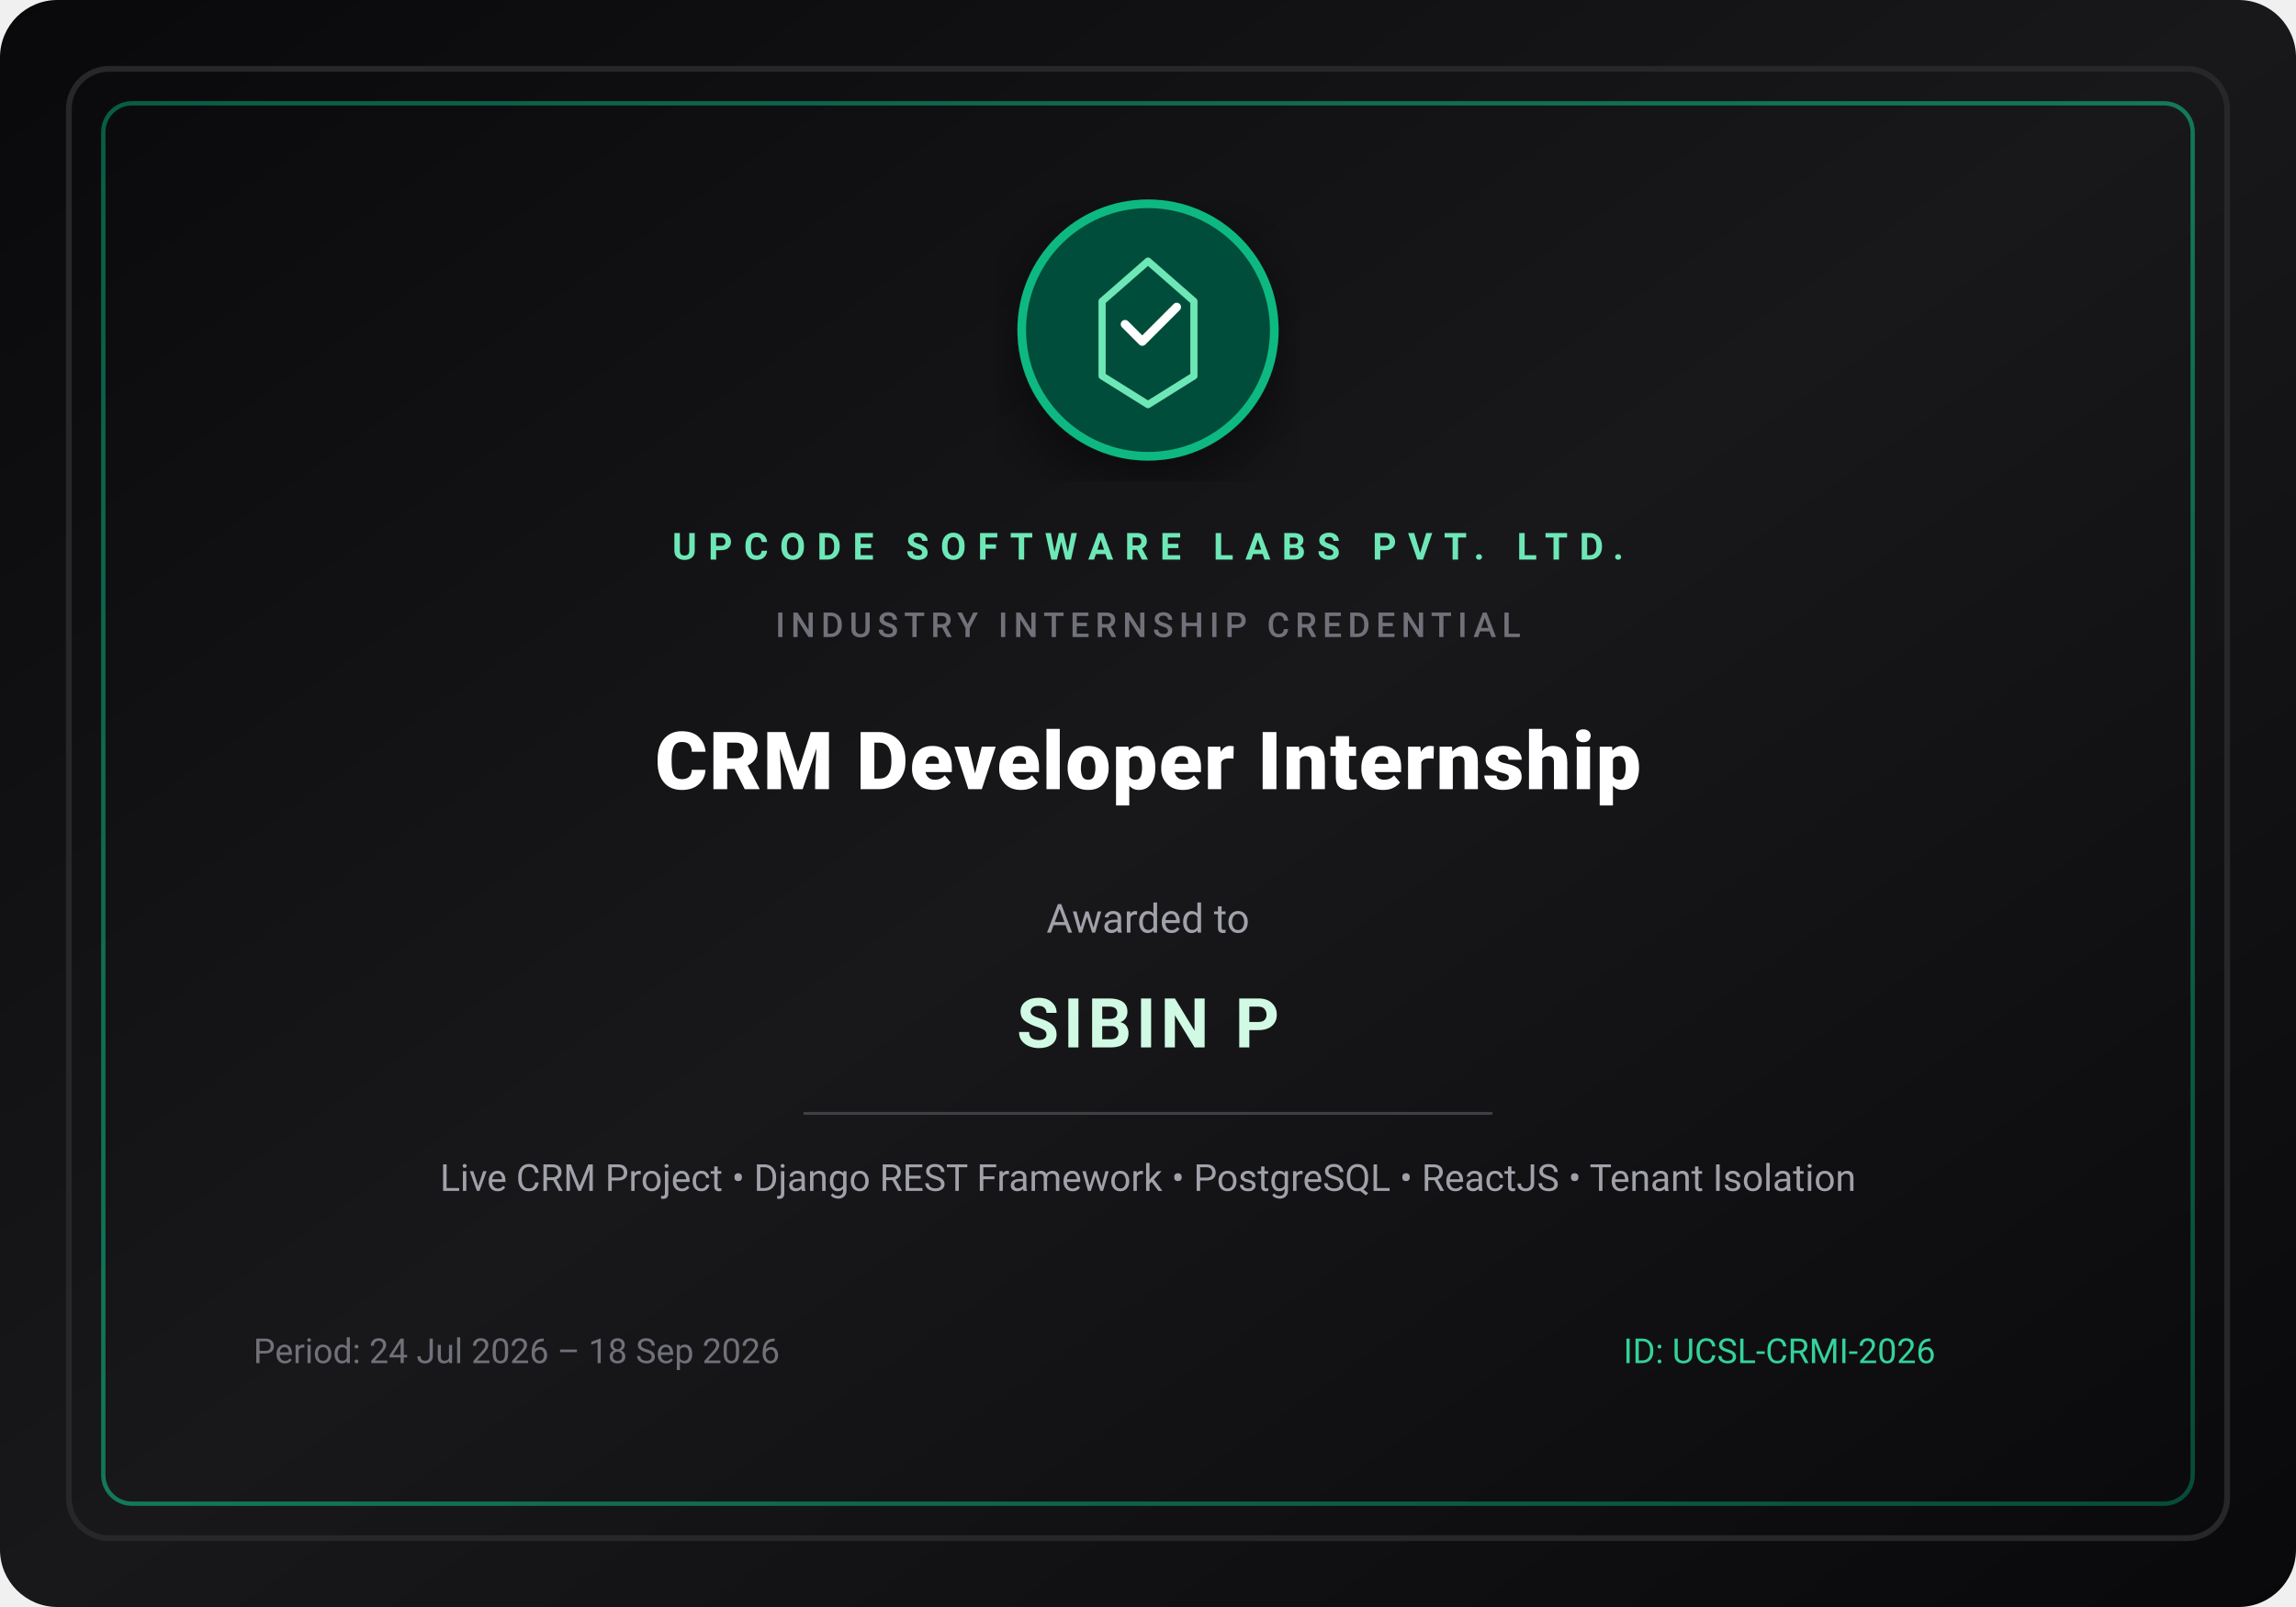
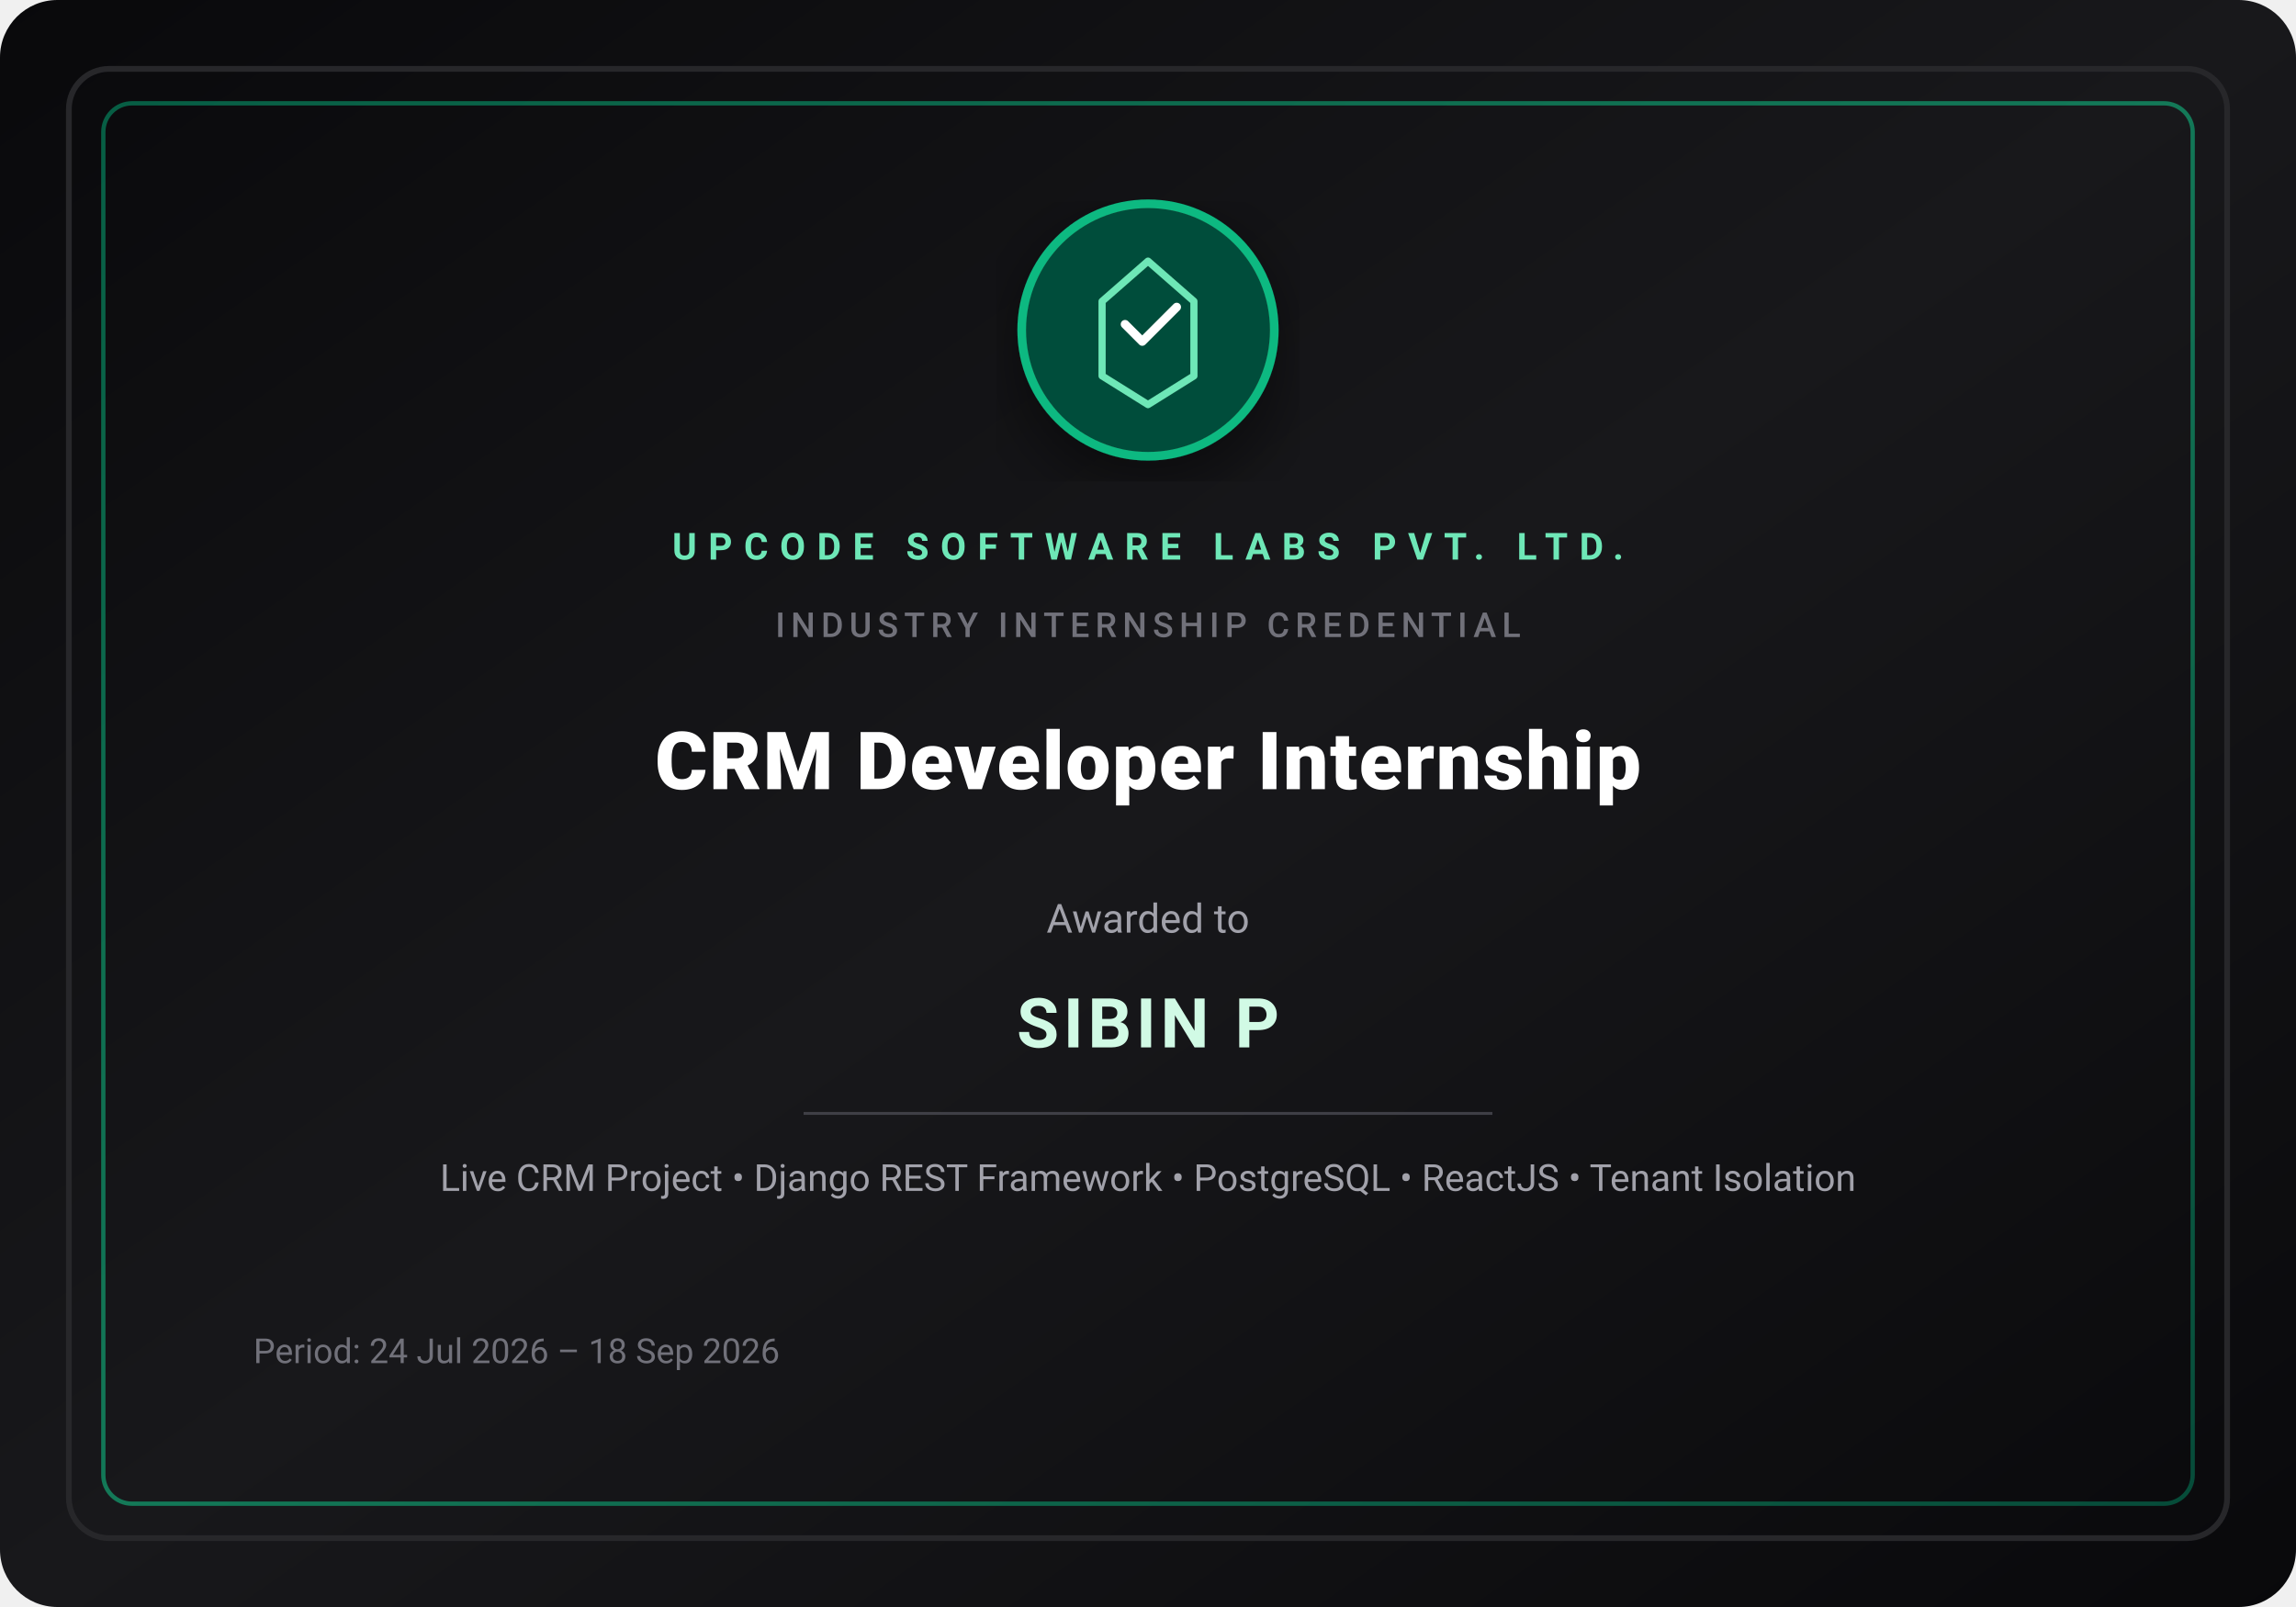
<svg xmlns="http://www.w3.org/2000/svg" viewBox="0 0 800 560" width="100%" height="100%">
  <defs>
    <linearGradient id="gradBg" x1="0%" y1="0%" x2="100%" y2="100%">
      <stop offset="0%" stop-color="#09090b" />
      <stop offset="50%" stop-color="#18181b" />
      <stop offset="100%" stop-color="#09090b" />
    </linearGradient>
    <linearGradient id="crmGrad" x1="0%" y1="0%" x2="100%" y2="100%">
      <stop offset="0%" stop-color="#059669" />
      <stop offset="50%" stop-color="#10b981" />
      <stop offset="100%" stop-color="#047857" />
    </linearGradient>
    <filter id="shadow" x="-10%" y="-10%" width="120%" height="120%">
      <feDropShadow dx="0" dy="8" stdDeviation="12" flood-color="#000000" flood-opacity="0.5" />
    </filter>
  </defs>
  <rect width="800" height="560" rx="20" fill="url(#gradBg)" />
  <rect x="24" y="24" width="752" height="512" rx="14" fill="none" stroke="#27272a" stroke-width="2" />
  <rect x="36" y="36" width="728" height="488" rx="10" fill="none" stroke="url(#crmGrad)" stroke-width="1.5" stroke-opacity="0.6" />
  <g transform="translate(400, 115)" filter="url(#shadow)">
    <circle r="44" fill="#064e3b" stroke="#10b981" stroke-width="3" />
    <path d="M-16 -10 L0 -24 L16 -10 L16 16 L0 26 L-16 16 Z" fill="none" stroke="#6ee7b7" stroke-width="2.5" stroke-linejoin="round" />
    <path d="M-8 -2 L-2 4 L10 -8" fill="none" stroke="#ffffff" stroke-width="3" stroke-linecap="round" stroke-linejoin="round" />
  </g>
  <text x="400" y="195" font-family="-apple-system, BlinkMacSystemFont, 'Segoe UI', Roboto, sans-serif" font-size="13" font-weight="700" letter-spacing="4" fill="#6ee7b7" text-anchor="middle">UPCODE SOFTWARE LABS PVT. LTD.</text>
  <text x="400" y="222" font-family="-apple-system, BlinkMacSystemFont, 'Segoe UI', Roboto, sans-serif" font-size="12" font-weight="500" letter-spacing="2" fill="#71717a" text-anchor="middle">INDUSTRY INTERNSHIP CREDENTIAL</text>
  <text x="400" y="275" font-family="-apple-system, BlinkMacSystemFont, 'Segoe UI', Roboto, sans-serif" font-size="28" font-weight="800" letter-spacing="0.5" fill="#ffffff" text-anchor="middle">CRM Developer Internship</text>
  <text x="400" y="325" font-family="-apple-system, BlinkMacSystemFont, 'Segoe UI', Roboto, sans-serif" font-size="14" fill="#a1a1aa" text-anchor="middle">Awarded to</text>
  <text x="400" y="365" font-family="-apple-system, BlinkMacSystemFont, 'Segoe UI', Roboto, sans-serif" font-size="24" font-weight="700" letter-spacing="1.5" fill="#d1fae5" text-anchor="middle">SIBIN P</text>
  <line x1="280" y1="388" x2="520" y2="388" stroke="#3f3f46" stroke-width="1" />
  <text x="400" y="415" font-family="-apple-system, BlinkMacSystemFont, 'Segoe UI', Roboto, sans-serif" font-size="13" fill="#a1a1aa" text-anchor="middle">Live CRM Project • Django REST Framework • PostgreSQL • ReactJS • Tenant Isolation</text>
  <text x="180" y="475" font-family="-apple-system, BlinkMacSystemFont, 'Segoe UI', Roboto, sans-serif" font-size="12" fill="#71717a" text-anchor="middle">Period: 24 Jul 2026 – 18 Sep 2026</text>
-   <text x="620" y="475" font-family="-apple-system, BlinkMacSystemFont, 'Segoe UI', Roboto, sans-serif" font-size="12" font-mono="true" fill="#34d399" text-anchor="middle">ID: UCSL-CRMI-2026</text>
</svg>
